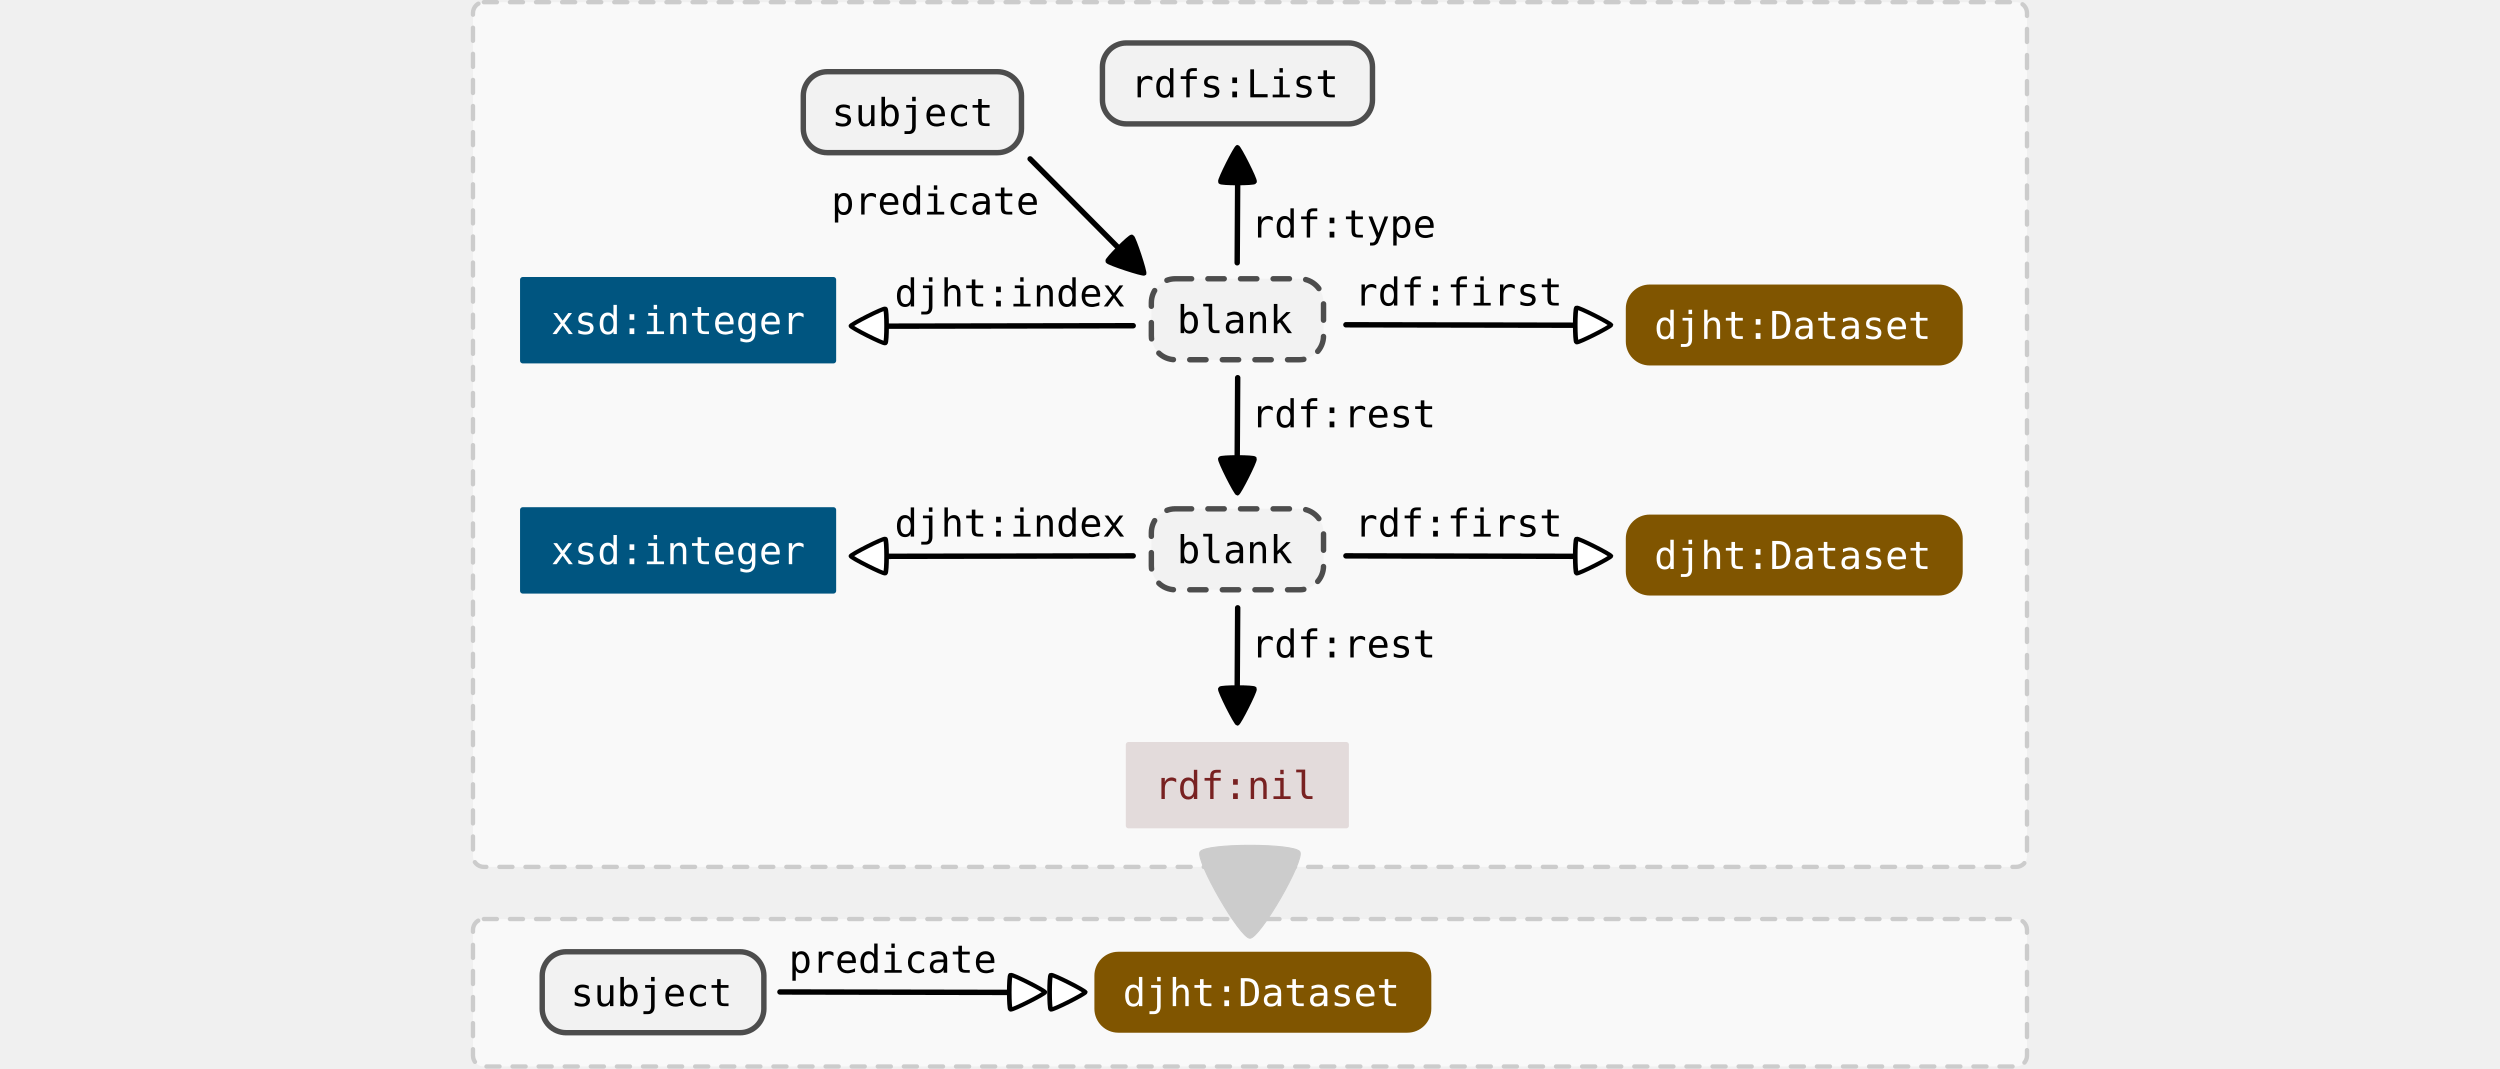
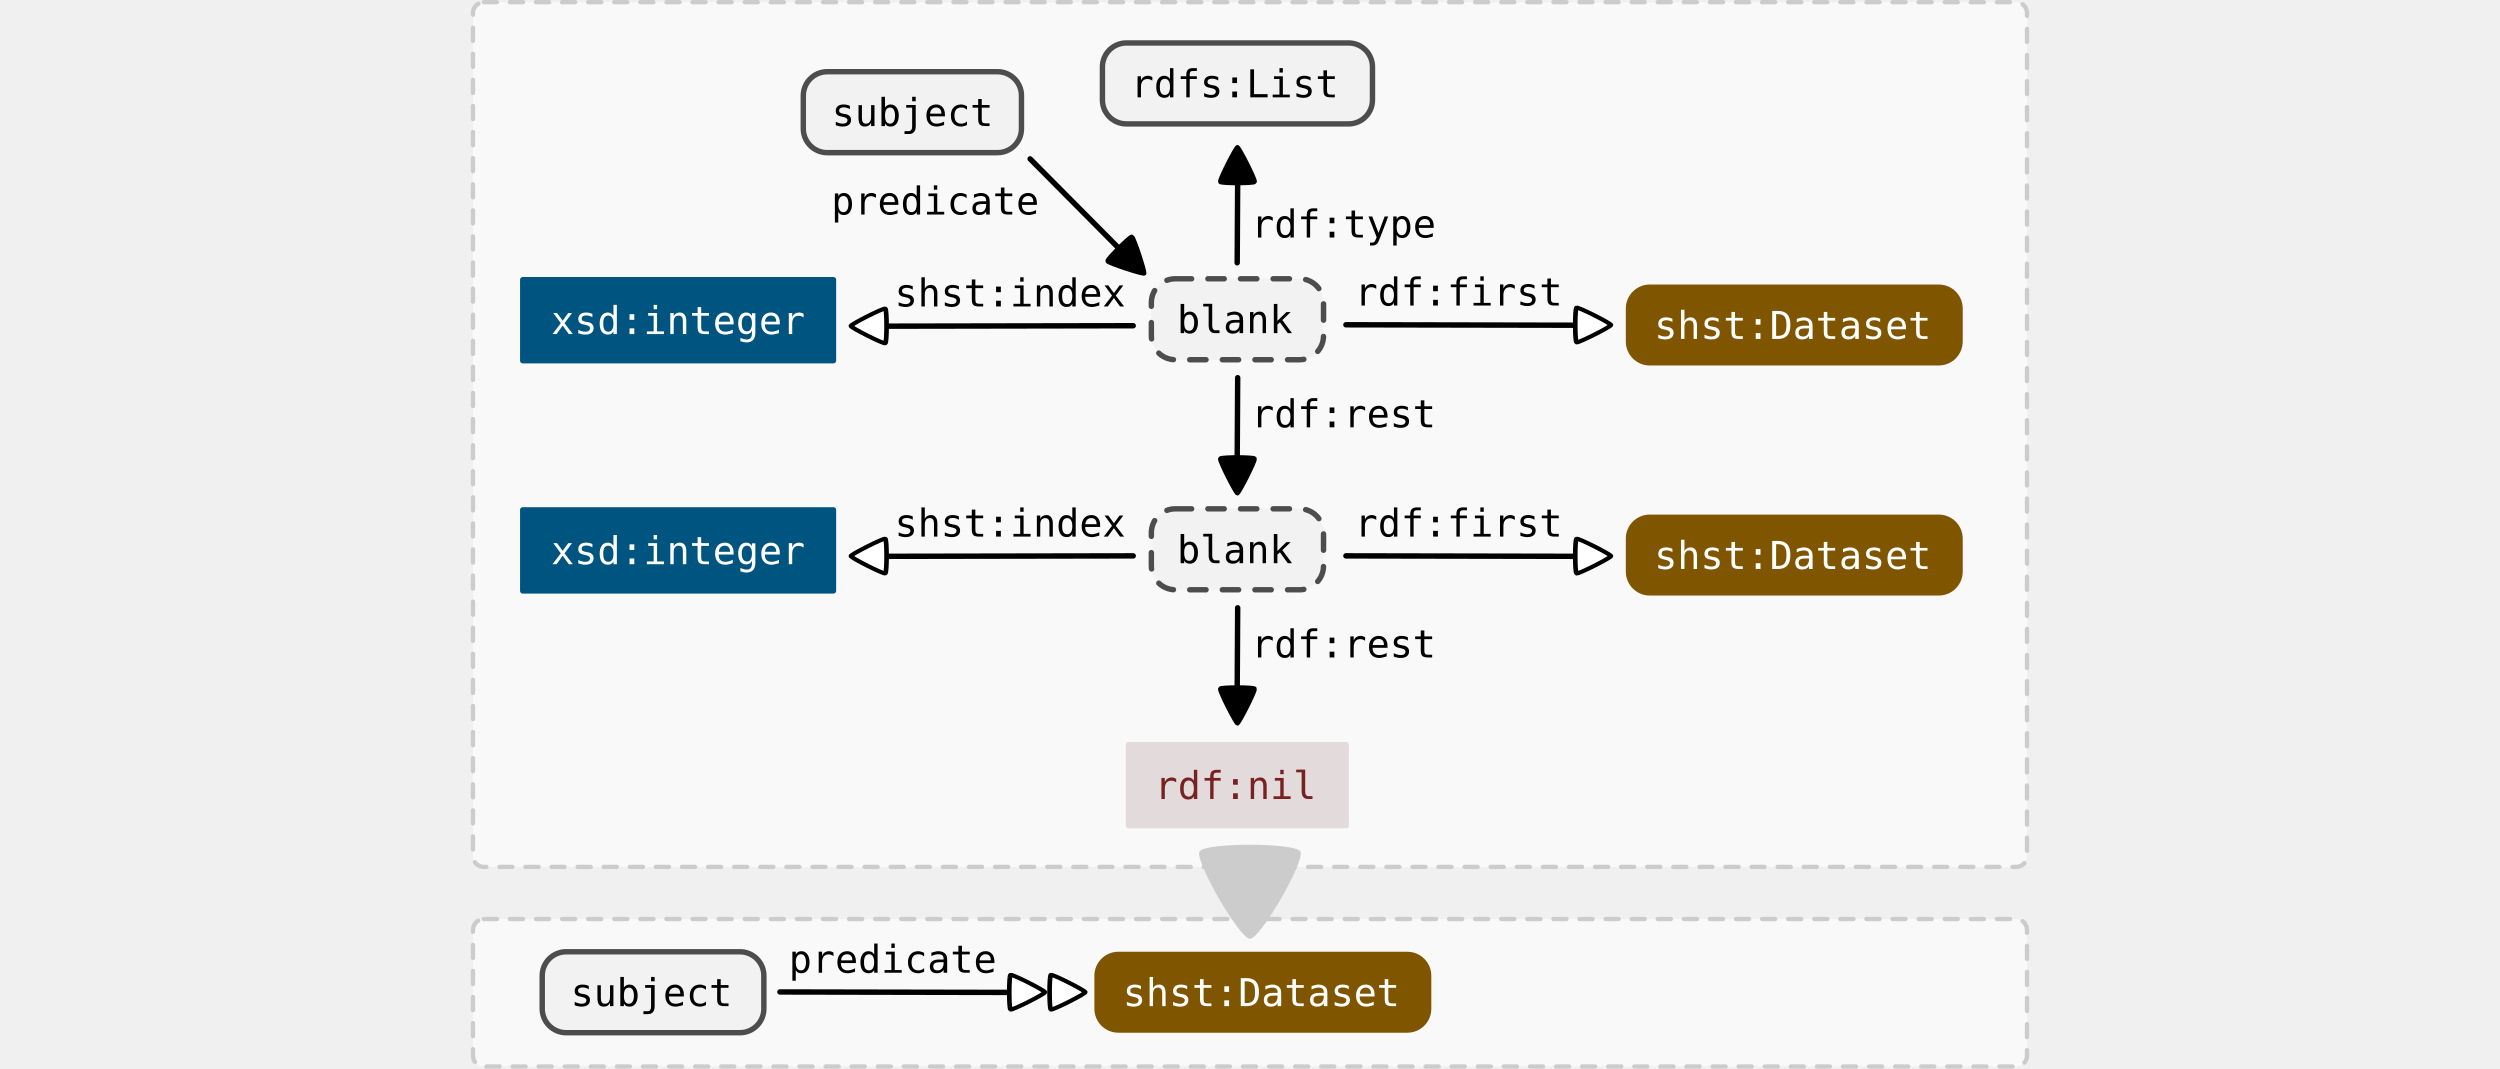
<svg xmlns="http://www.w3.org/2000/svg" width="230mm" height="98.313mm" version="1.1" viewBox="0 0 230 98.313" font-family="'Fira Code', monospace" font-size="3.528px">
  <g transform="translate(-65.086 -65.358)">
    <g>
      <g stroke="#ccc" stroke-linecap="round" stroke-linejoin="round" stroke-width=".4">
        <rect x="108.6" y="65.558" width="142.97" height="79.554" ry="1" fill="#f9f9f9" stroke-dasharray="1.2, 1.2" />
        <rect x="108.6" y="149.91" width="142.97" height="13.565" ry="1" fill="#f9f9f9" stroke-dasharray="1.2, 1.2" />
        <path transform="matrix(.26458 0 0 .26458 75.849 -6.283)" d="m411.3 566.97c1.734 3.003-13.87 30.03-17.338 30.03s-19.071-27.027-17.338-30.03c1.734-3.003 32.942-3.003 34.675 0z" fill="#ccc" />
      </g>
      <text x="137.655" y="154.851" fill="#000" stroke-width=".131" style="line-height:1.25" xml:space="preserve">
        <tspan x="137.655" y="154.851" stroke-width=".131">predicate</tspan>
      </text>
    </g>
    <g stroke-linecap="round" stroke-linejoin="round">
      <path d="m157.87 156.66-21.028-0.042" fill="none" stroke="#000" stroke-width=".5" />
      <path transform="matrix(-.549 .12832 .1471 .47889 296.96 98.84)" d="m267.07 52.47c-0.228 0.228-6.135-1.355-6.218-1.666-0.083-0.311 4.241-4.636 4.552-4.552 0.311 0.083 1.894 5.991 1.666 6.218z" fill="#fff" stroke="#000" stroke-width=".754" />
      <rect x="114.97" y="152.92" width="20.392" height="7.447" ry="2.204" fill="#f2f2f2" stroke="#4d4d4d" stroke-width=".5" />
    </g>
    <text x="117.583" y="157.92" fill="#000" stroke-width=".131" style="line-height:1.25" xml:space="preserve">
      <tspan x="117.583" y="157.92" stroke-width=".131">subject</tspan>
    </text>
    <path transform="matrix(-.549 .12832 .1471 .47889 300.67 98.84)" d="m267.07 52.47c-0.228 0.228-6.135-1.355-6.218-1.666-0.083-0.311 4.241-4.636 4.552-4.552 0.311 0.083 1.894 5.991 1.666 6.218z" fill="#fff" stroke="#000" stroke-linecap="round" stroke-linejoin="round" stroke-width=".754" />
    <rect x="165.77" y="152.92" width="30.997" height="7.447" ry="2.204" fill="#805500" />
    <text x="168.383" y="157.92" fill="#fff" stroke-width=".131" style="line-height:1.25" xml:space="preserve">
-       <tspan x="168.383" y="157.92" fill="#fff" stroke-width=".131">djht:Dataset</tspan>
+       <tspan x="168.383" y="157.92" fill="#fff" stroke-width=".131">shst:Dataset</tspan>
    </text>
    <rect x="171.01" y="91.005" width="15.841" height="7.447" ry="2.204" fill="#f2f2f2" stroke="#4d4d4d" stroke-dasharray="1.5, 1.5" stroke-linecap="round" stroke-linejoin="round" stroke-width=".5" />
    <text x="173.375" y="96.007" fill="#000" stroke-width=".131" style="line-height:1.25" xml:space="preserve">
      <tspan x="173.375" y="96.007" stroke-width=".131">blank</tspan>
    </text>
    <rect x="166.51" y="69.31" width="24.844" height="7.447" ry="2.203" fill="#f2f2f2" stroke="#4d4d4d" stroke-linecap="round" stroke-linejoin="round" stroke-width=".5" />
    <text x="169.118" y="74.311" fill="#000" stroke-width=".131" style="line-height:1.25" xml:space="preserve">
      <tspan x="169.118" y="74.311" fill="#000" stroke-width=".131">rdfs:List</tspan>
    </text>
    <text x="180.195" y="104.674" fill="#000" stroke-width=".131" style="line-height:1.25" xml:space="preserve">
      <tspan x="180.195" y="104.674" stroke-width=".131">rdf:rest</tspan>
    </text>
    <path d="m178.91 107.38 0.042-7.272" fill="none" stroke="#000" stroke-linecap="round" stroke-linejoin="round" stroke-width=".5" />
    <path transform="matrix(-.12832 -.549 -.47889 .1471 236.73 246.47)" d="m267.07 52.47c-0.228 0.228-6.135-1.355-6.218-1.666-0.083-0.311 4.241-4.636 4.552-4.552 0.311 0.083 1.894 5.991 1.666 6.218z" stroke="#000" stroke-linecap="round" stroke-linejoin="round" stroke-width=".754" />
    <text x="180.195" y="125.84" fill="#000" stroke-width=".131" style="line-height:1.25" xml:space="preserve">
      <tspan x="180.195" y="125.84" stroke-width=".131">rdf:rest</tspan>
    </text>
    <g stroke-linecap="round" stroke-linejoin="round">
      <path d="m178.91 128.55 0.042-7.272" fill="none" stroke="#000" stroke-width=".5" />
      <path transform="matrix(-.12832 -.549 -.47889 .1471 236.73 267.64)" d="m267.07 52.47c-0.228 0.228-6.135-1.355-6.218-1.666-0.083-0.311 4.241-4.636 4.552-4.552 0.311 0.083 1.894 5.991 1.666 6.218z" stroke="#000" stroke-width=".754" />
      <rect x="168.91" y="133.87" width="20.027" height="7.447" rx="0" ry="2.203" fill="#e3dbdb" stroke="#e3dbdb" stroke-width=".5" />
    </g>
    <text x="171.314" y="138.87" fill="#782121" stroke-width=".131" style="line-height:1.25" xml:space="preserve">
      <tspan x="171.314" y="138.87" fill="#782121" stroke-width=".131">rdf:nil</tspan>
    </text>
    <text x="189.72" y="93.468" fill="#000" stroke-width=".131" style="line-height:1.25" xml:space="preserve">
      <tspan x="189.72" y="93.468" stroke-width=".131">rdf:first</tspan>
    </text>
    <path d="m209.94 95.279-21.028-0.042" fill="none" stroke="#000" stroke-linecap="round" stroke-linejoin="round" stroke-width=".5" />
    <path transform="matrix(-.549 .12832 .1471 .47889 349.03 37.456)" d="m267.07 52.47c-0.228 0.228-6.135-1.355-6.218-1.666-0.083-0.311 4.241-4.636 4.552-4.552 0.311 0.083 1.894 5.991 1.666 6.218z" fill="#fff" stroke="#000" stroke-linecap="round" stroke-linejoin="round" stroke-width=".754" />
    <g>
      <rect x="214.66" y="91.535" width="30.997" height="7.447" ry="2.204" fill="#805500" />
      <text x="217.273" y="96.536" fill="#fff" stroke-width=".131" style="line-height:1.25" xml:space="preserve">
-         <tspan x="217.273" y="96.536" fill="#fff" stroke-width=".131">djht:Dataset</tspan>
+         <tspan x="217.273" y="96.536" fill="#fff" stroke-width=".131">shst:Dataset</tspan>
      </text>
      <text x="189.72" y="114.728" fill="#000" stroke-width=".131" style="line-height:1.25" xml:space="preserve">
        <tspan x="189.72" y="114.728" stroke-width=".131">rdf:first</tspan>
      </text>
    </g>
    <path d="m209.94 116.54-21.028-0.042" fill="none" stroke="#000" stroke-linecap="round" stroke-linejoin="round" stroke-width=".5" />
    <path transform="matrix(-.549 .12832 .1471 .47889 349.03 58.716)" d="m267.07 52.47c-0.228 0.228-6.135-1.355-6.218-1.666-0.083-0.311 4.241-4.636 4.552-4.552 0.311 0.083 1.894 5.991 1.666 6.218z" fill="#fff" stroke="#000" stroke-linecap="round" stroke-linejoin="round" stroke-width=".754" />
    <g>
      <rect x="214.66" y="112.7" width="30.997" height="7.447" ry="2.204" fill="#805500" />
      <text x="217.273" y="117.703" fill="#fff" stroke-width=".131" style="line-height:1.25" xml:space="preserve">
-         <tspan x="217.273" y="117.703" fill="#fff" stroke-width=".131">djht:Dataset</tspan>
+         <tspan x="217.273" y="117.703" fill="#fff" stroke-width=".131">shst:Dataset</tspan>
      </text>
      <text x="147.387" y="114.728" fill="#000" stroke-width=".131" style="line-height:1.25" xml:space="preserve">
-         <tspan x="147.387" y="114.728" stroke-width=".131">djht:index</tspan>
+         <tspan x="147.387" y="114.728" stroke-width=".131">shst:index</tspan>
      </text>
    </g>
    <g stroke-linecap="round" stroke-linejoin="round">
      <path d="m146.59 116.54 22.75-0.042" fill="none" stroke="#000" stroke-width=".5" />
      <path transform="matrix(.549 .12832 -.1471 .47889 7.629 58.716)" d="m267.07 52.47c-0.228 0.228-6.135-1.355-6.218-1.666-0.083-0.311 4.241-4.636 4.552-4.552 0.311 0.083 1.894 5.991 1.666 6.218z" fill="#fff" stroke="#000" stroke-width=".754" />
      <rect x="113.18" y="112.27" width="28.582" height="7.447" rx="0" ry="0" fill="#005580" stroke="#005580" stroke-width=".5" />
    </g>
    <text x="115.789" y="117.267" fill="#fff" stroke-width=".131" style="line-height:1.25" xml:space="preserve">
      <tspan x="115.789" y="117.267" fill="#fff" stroke-width=".131">xsd:integer</tspan>
    </text>
    <rect x="171.01" y="112.17" width="15.841" height="7.447" ry="2.204" fill="#f2f2f2" stroke="#4d4d4d" stroke-dasharray="1.5, 1.5" stroke-linecap="round" stroke-linejoin="round" stroke-width=".5" />
    <g fill="#000" stroke-width=".131">
      <text x="173.375" y="117.174" stroke-dasharray="3, 3" style="line-height:1.25" xml:space="preserve">
        <tspan x="173.375" y="117.174" stroke-dasharray="3, 3" stroke-width=".131">blank</tspan>
      </text>
      <text x="180.195" y="87.211" style="line-height:1.25" xml:space="preserve">
        <tspan x="180.195" y="87.211" stroke-width=".131">rdf:type</tspan>
      </text>
      <text x="147.387" y="93.555" style="line-height:1.25" xml:space="preserve">
-         <tspan x="147.387" y="93.555" stroke-width=".131">djht:index</tspan>
+         <tspan x="147.387" y="93.555" stroke-width=".131">shst:index</tspan>
      </text>
    </g>
    <g stroke-linecap="round" stroke-linejoin="round">
      <path d="m146.59 95.366 22.75-0.042" fill="none" stroke="#000" stroke-width=".5" />
      <path transform="matrix(.549 .12832 -.1471 .47889 7.629 37.544)" d="m267.07 52.47c-0.228 0.228-6.135-1.355-6.218-1.666-0.083-0.311 4.241-4.636 4.552-4.552 0.311 0.083 1.894 5.991 1.666 6.218z" fill="#fff" stroke="#000" stroke-width=".754" />
      <rect x="113.18" y="91.093" width="28.582" height="7.447" rx="0" ry="0" fill="#005580" stroke="#005580" stroke-width=".5" />
    </g>
    <text x="115.789" y="96.094" fill="#fff" stroke-width=".131" style="line-height:1.25" xml:space="preserve">
      <tspan x="115.789" y="96.094" fill="#fff" stroke-width=".131">xsd:integer</tspan>
    </text>
    <path d="m178.95 82.261-0.042 7.272" fill="none" stroke="#000" stroke-linecap="round" stroke-linejoin="round" stroke-width=".5" />
    <path transform="matrix(.12832 .549 .47889 -.1471 121.13 -56.831)" d="m267.07 52.47c-0.228 0.228-6.135-1.355-6.218-1.666-0.083-0.311 4.241-4.636 4.552-4.552 0.311 0.083 1.894 5.991 1.666 6.218z" stroke="#000" stroke-linecap="round" stroke-linejoin="round" stroke-width=".754" />
    <text x="141.566" y="85.095" fill="#000" stroke-width=".131" style="line-height:1.25" xml:space="preserve">
      <tspan x="141.566" y="85.095" stroke-width=".131">predicate</tspan>
    </text>
    <g stroke-linecap="round" stroke-linejoin="round">
      <path d="m167.97 88.15-8.113-8.172" fill="none" stroke="#000" stroke-width=".5" />
      <path transform="matrix(-.47894 -.29747 -.23461 .44264 307.2 145.62)" d="m267.07 52.47c-0.228 0.228-6.135-1.355-6.218-1.666-0.083-0.311 4.241-4.636 4.552-4.552 0.311 0.083 1.894 5.991 1.666 6.218z" stroke="#000" stroke-width=".754" />
      <rect x="138.99" y="71.955" width="20.071" height="7.447" ry="2.203" fill="#f2f2f2" stroke="#4d4d4d" stroke-width=".5" />
    </g>
    <text x="141.602" y="76.957" fill="#000" stroke-width=".131" style="line-height:1.25" xml:space="preserve">
      <tspan x="141.602" y="76.957" fill="#000" stroke-width=".131">subject</tspan>
    </text>
  </g>
</svg>
